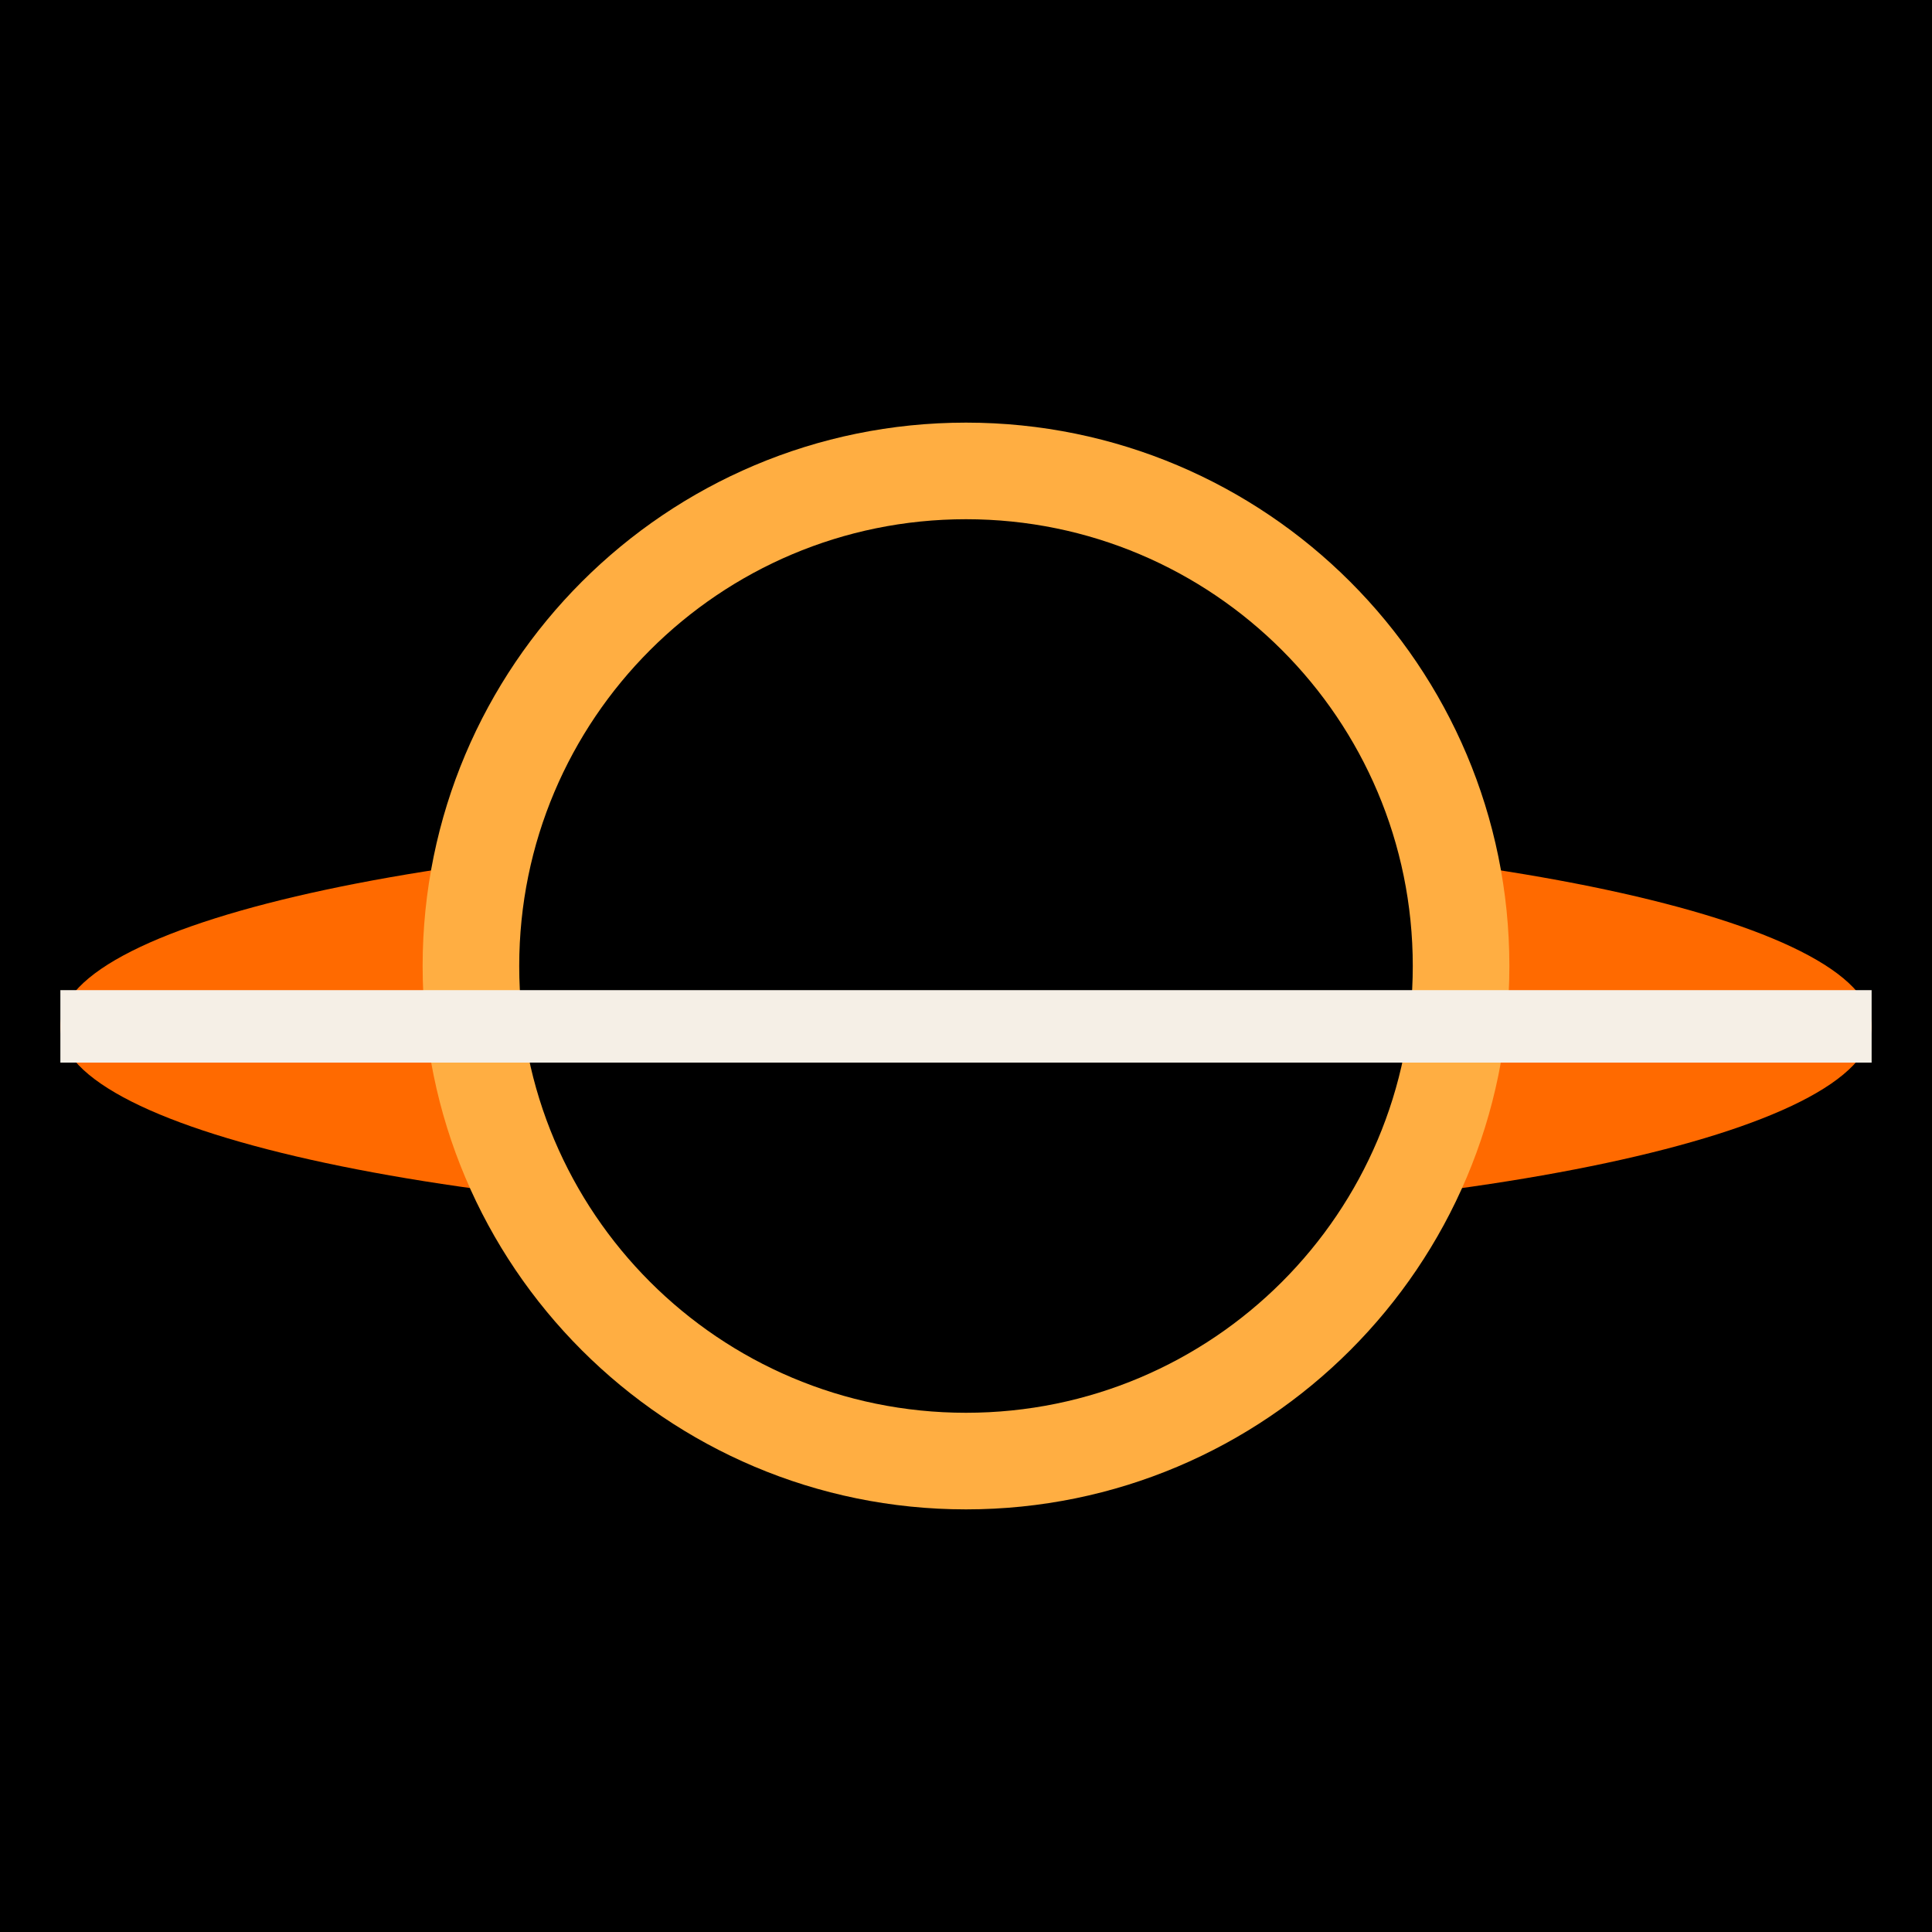
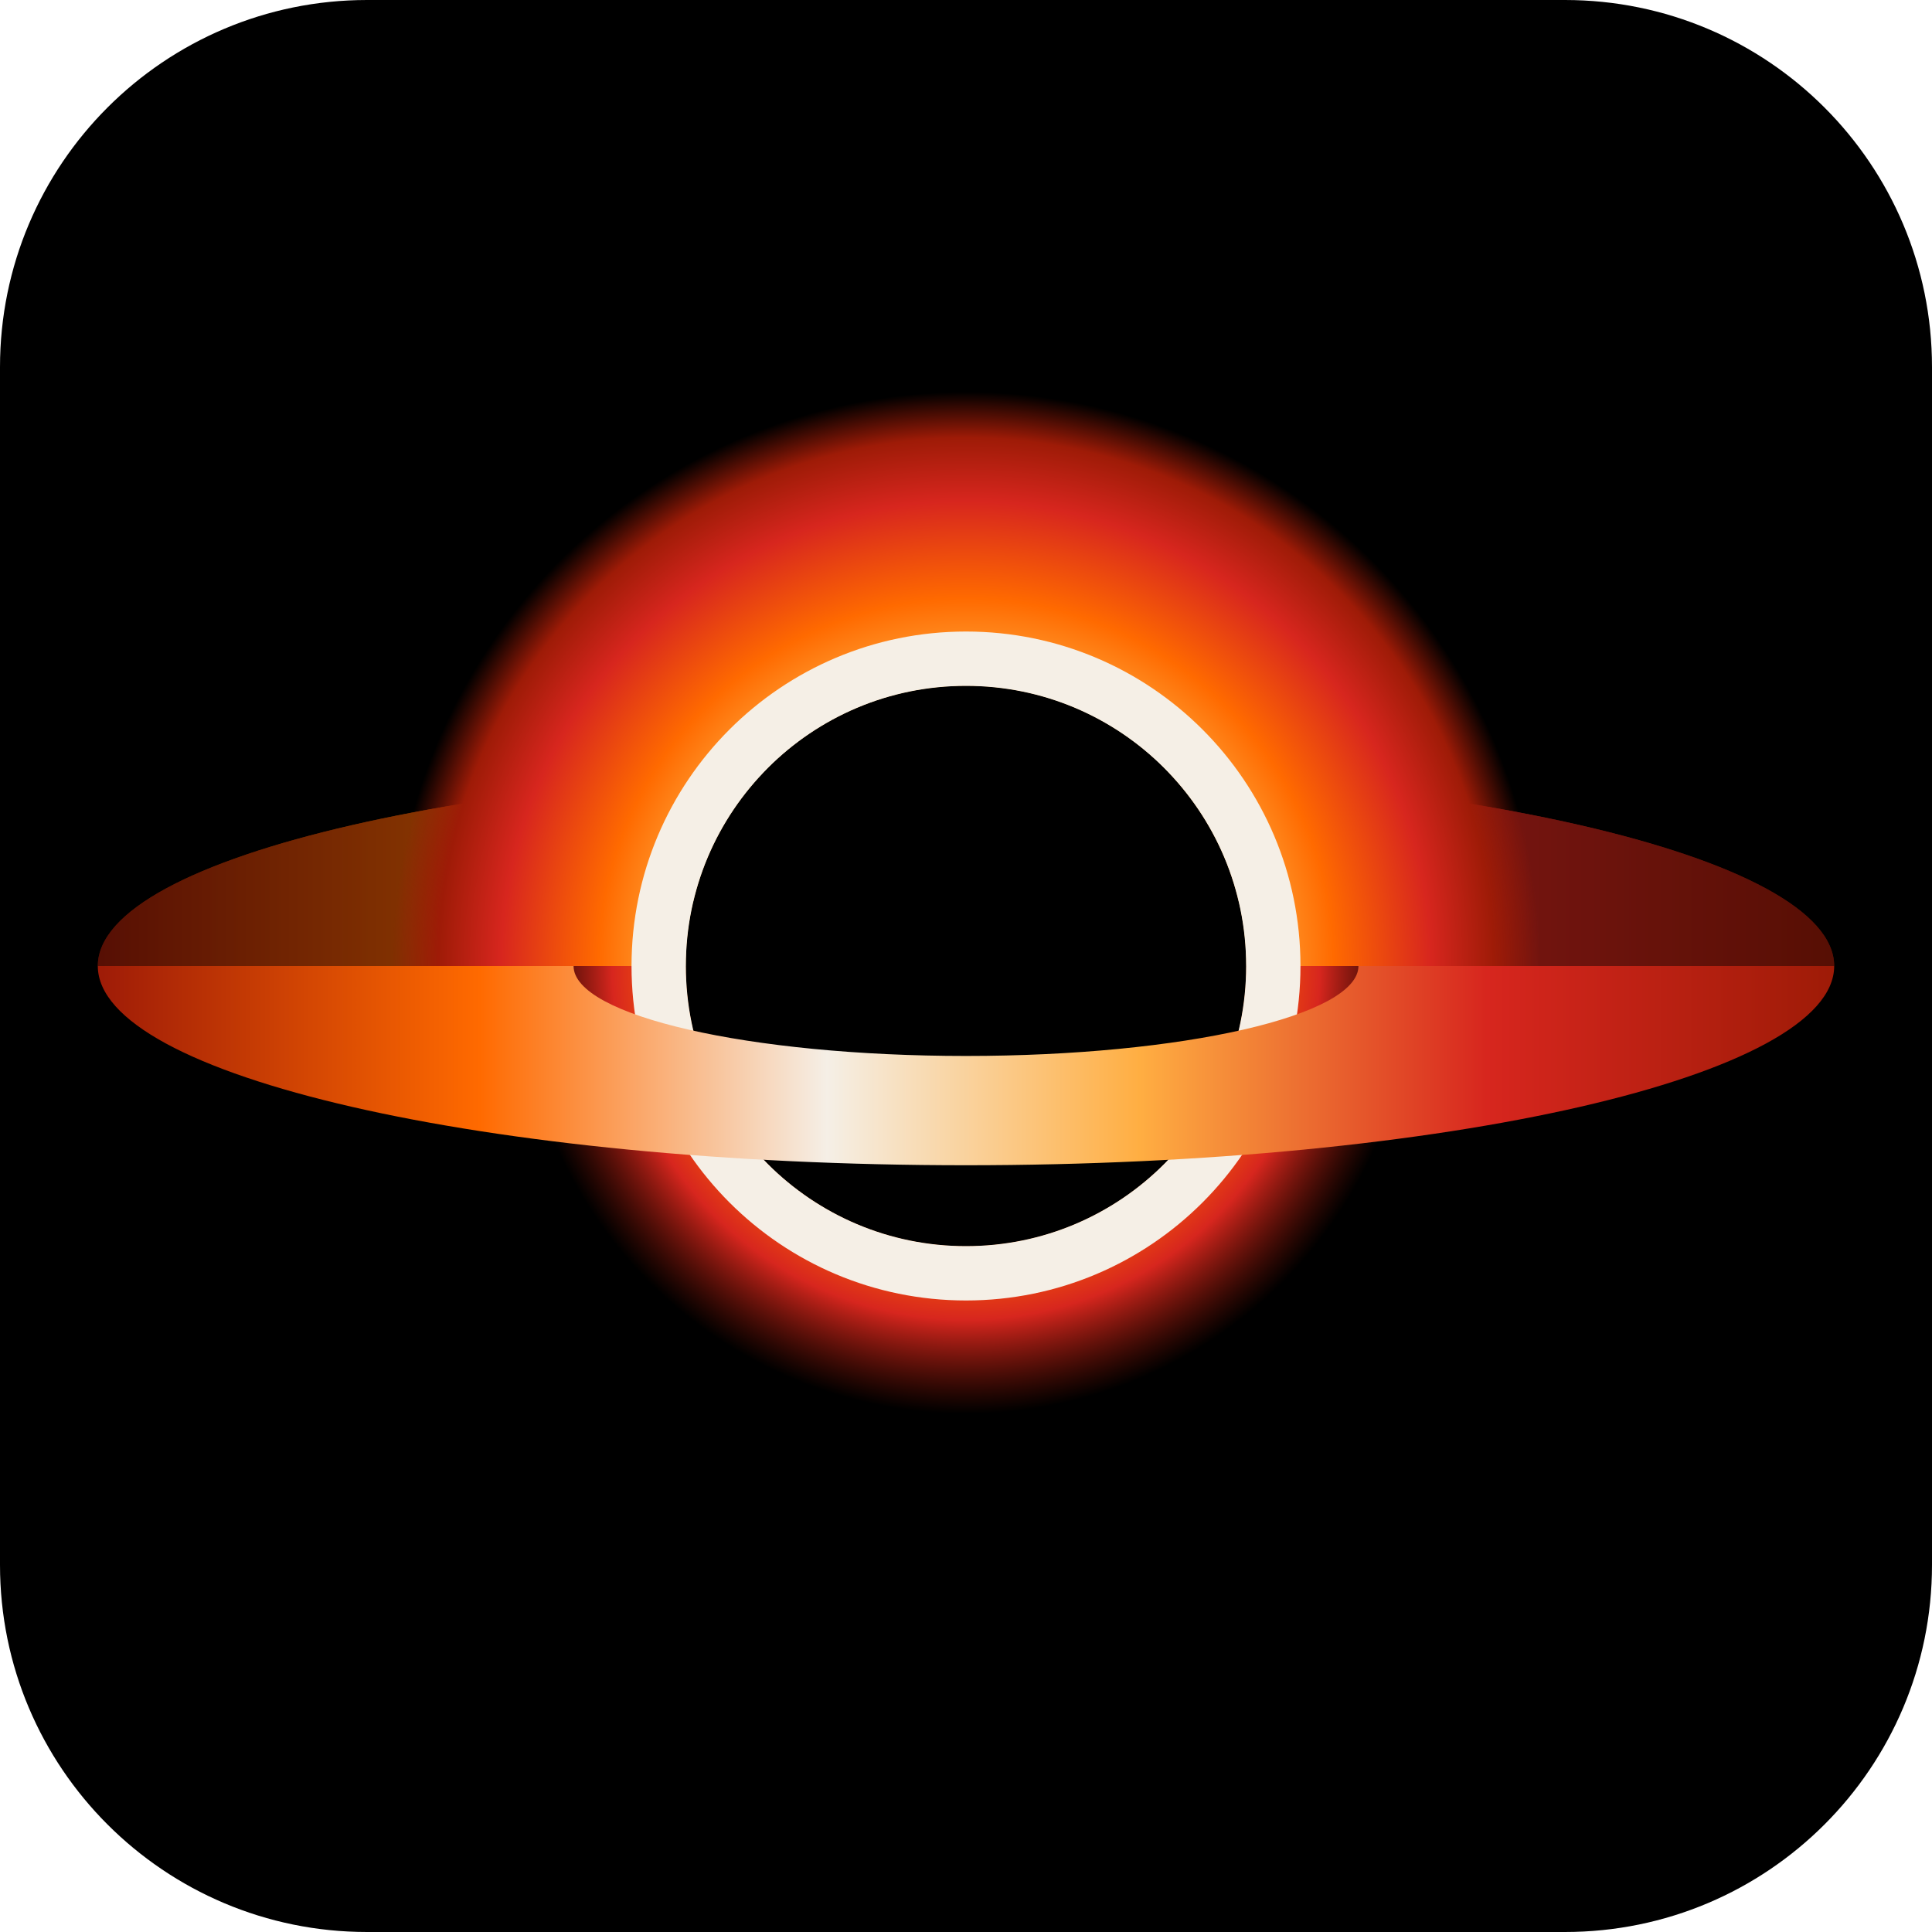
<svg xmlns="http://www.w3.org/2000/svg" viewBox="0 0 32 32">
-   <rect width="32" height="32" fill="#000" />
-   <ellipse cx="16" cy="17" rx="15" ry="3.2" fill="#ff6a00" />
-   <circle cx="16" cy="16" r="9" fill="#ffae42" />
-   <circle cx="16" cy="16" r="7.4" fill="#000" />
-   <path d="M1 17h30" stroke="#f5efe6" stroke-width="1.2" />
+   <defs>
+     <radialGradient id="ht" gradientUnits="userSpaceOnUse" cx="16" cy="16" r="9.51">
+       <stop offset="0.49" stop-color="#ffae42" />
+       <stop offset="0.64" stop-color="#ff6a00" />
+       <stop offset="0.81" stop-color="#d7261e" />
+       <stop offset="0.92" stop-color="#9e1b07" />
+       <stop offset="1" stop-color="#9e1b07" stop-opacity="0" />
+     </radialGradient>
+     <radialGradient id="hb" gradientUnits="userSpaceOnUse" cx="16" cy="16" r="7.42">
+       <stop offset="0.62" stop-color="#ff6a00" />
+       <stop offset="0.79" stop-color="#d7261e" />
+       <stop offset="1" stop-color="#9e1b07" stop-opacity="0" />
+     </radialGradient>
+     <linearGradient id="hd" gradientUnits="userSpaceOnUse" x1="1.62" y1="0" x2="30.38" y2="0">
+       <stop offset="0" stop-color="#9e1b07" />
+       <stop offset=".22" stop-color="#ff6a00" />
+       <stop offset=".42" stop-color="#f5efe6" />
+       <stop offset=".6" stop-color="#ffae42" />
+       <stop offset=".8" stop-color="#d7261e" />
+       <stop offset="1" stop-color="#9e1b07" />
+     </linearGradient>
+   </defs>
+   <rect width="32" height="32" rx="6.08" fill="#000000" />
+   <path d="M1.62 16A14.38 3.3 0 0 1 30.38 16L22.5 16A6.5 1.49 0 0 0 9.5 16Z" fill="url(#hd)" />
+   <path d="M1.62 16A14.38 3.3 0 0 1 30.38 16L22.5 16A6.5 1.49 0 0 0 9.5 16Z" fill="#000000" fill-opacity=".45" />
+   <path d="M6.49 16A9.51 9.51 0 0 1 25.51 16L20.64 16A4.64 4.64 0 0 0 11.36 16Z" fill="url(#ht)" />
+   <path d="M8.58 16A7.42 7.42 0 0 0 23.42 16L20.64 16A4.64 4.64 0 0 1 11.36 16Z" fill="url(#hb)" />
+   <circle cx="16" cy="16" r="4.64" fill="#000000" />
+   <circle cx="16" cy="16" r="5.09" fill="none" stroke="#f5efe6" stroke-width="0.9" />
+   <path d="M1.62 16A14.38 3.3 0 0 0 30.38 16L22.5 16A6.5 1.49 0 0 1 9.5 16Z" fill="url(#hd)" />
</svg>
